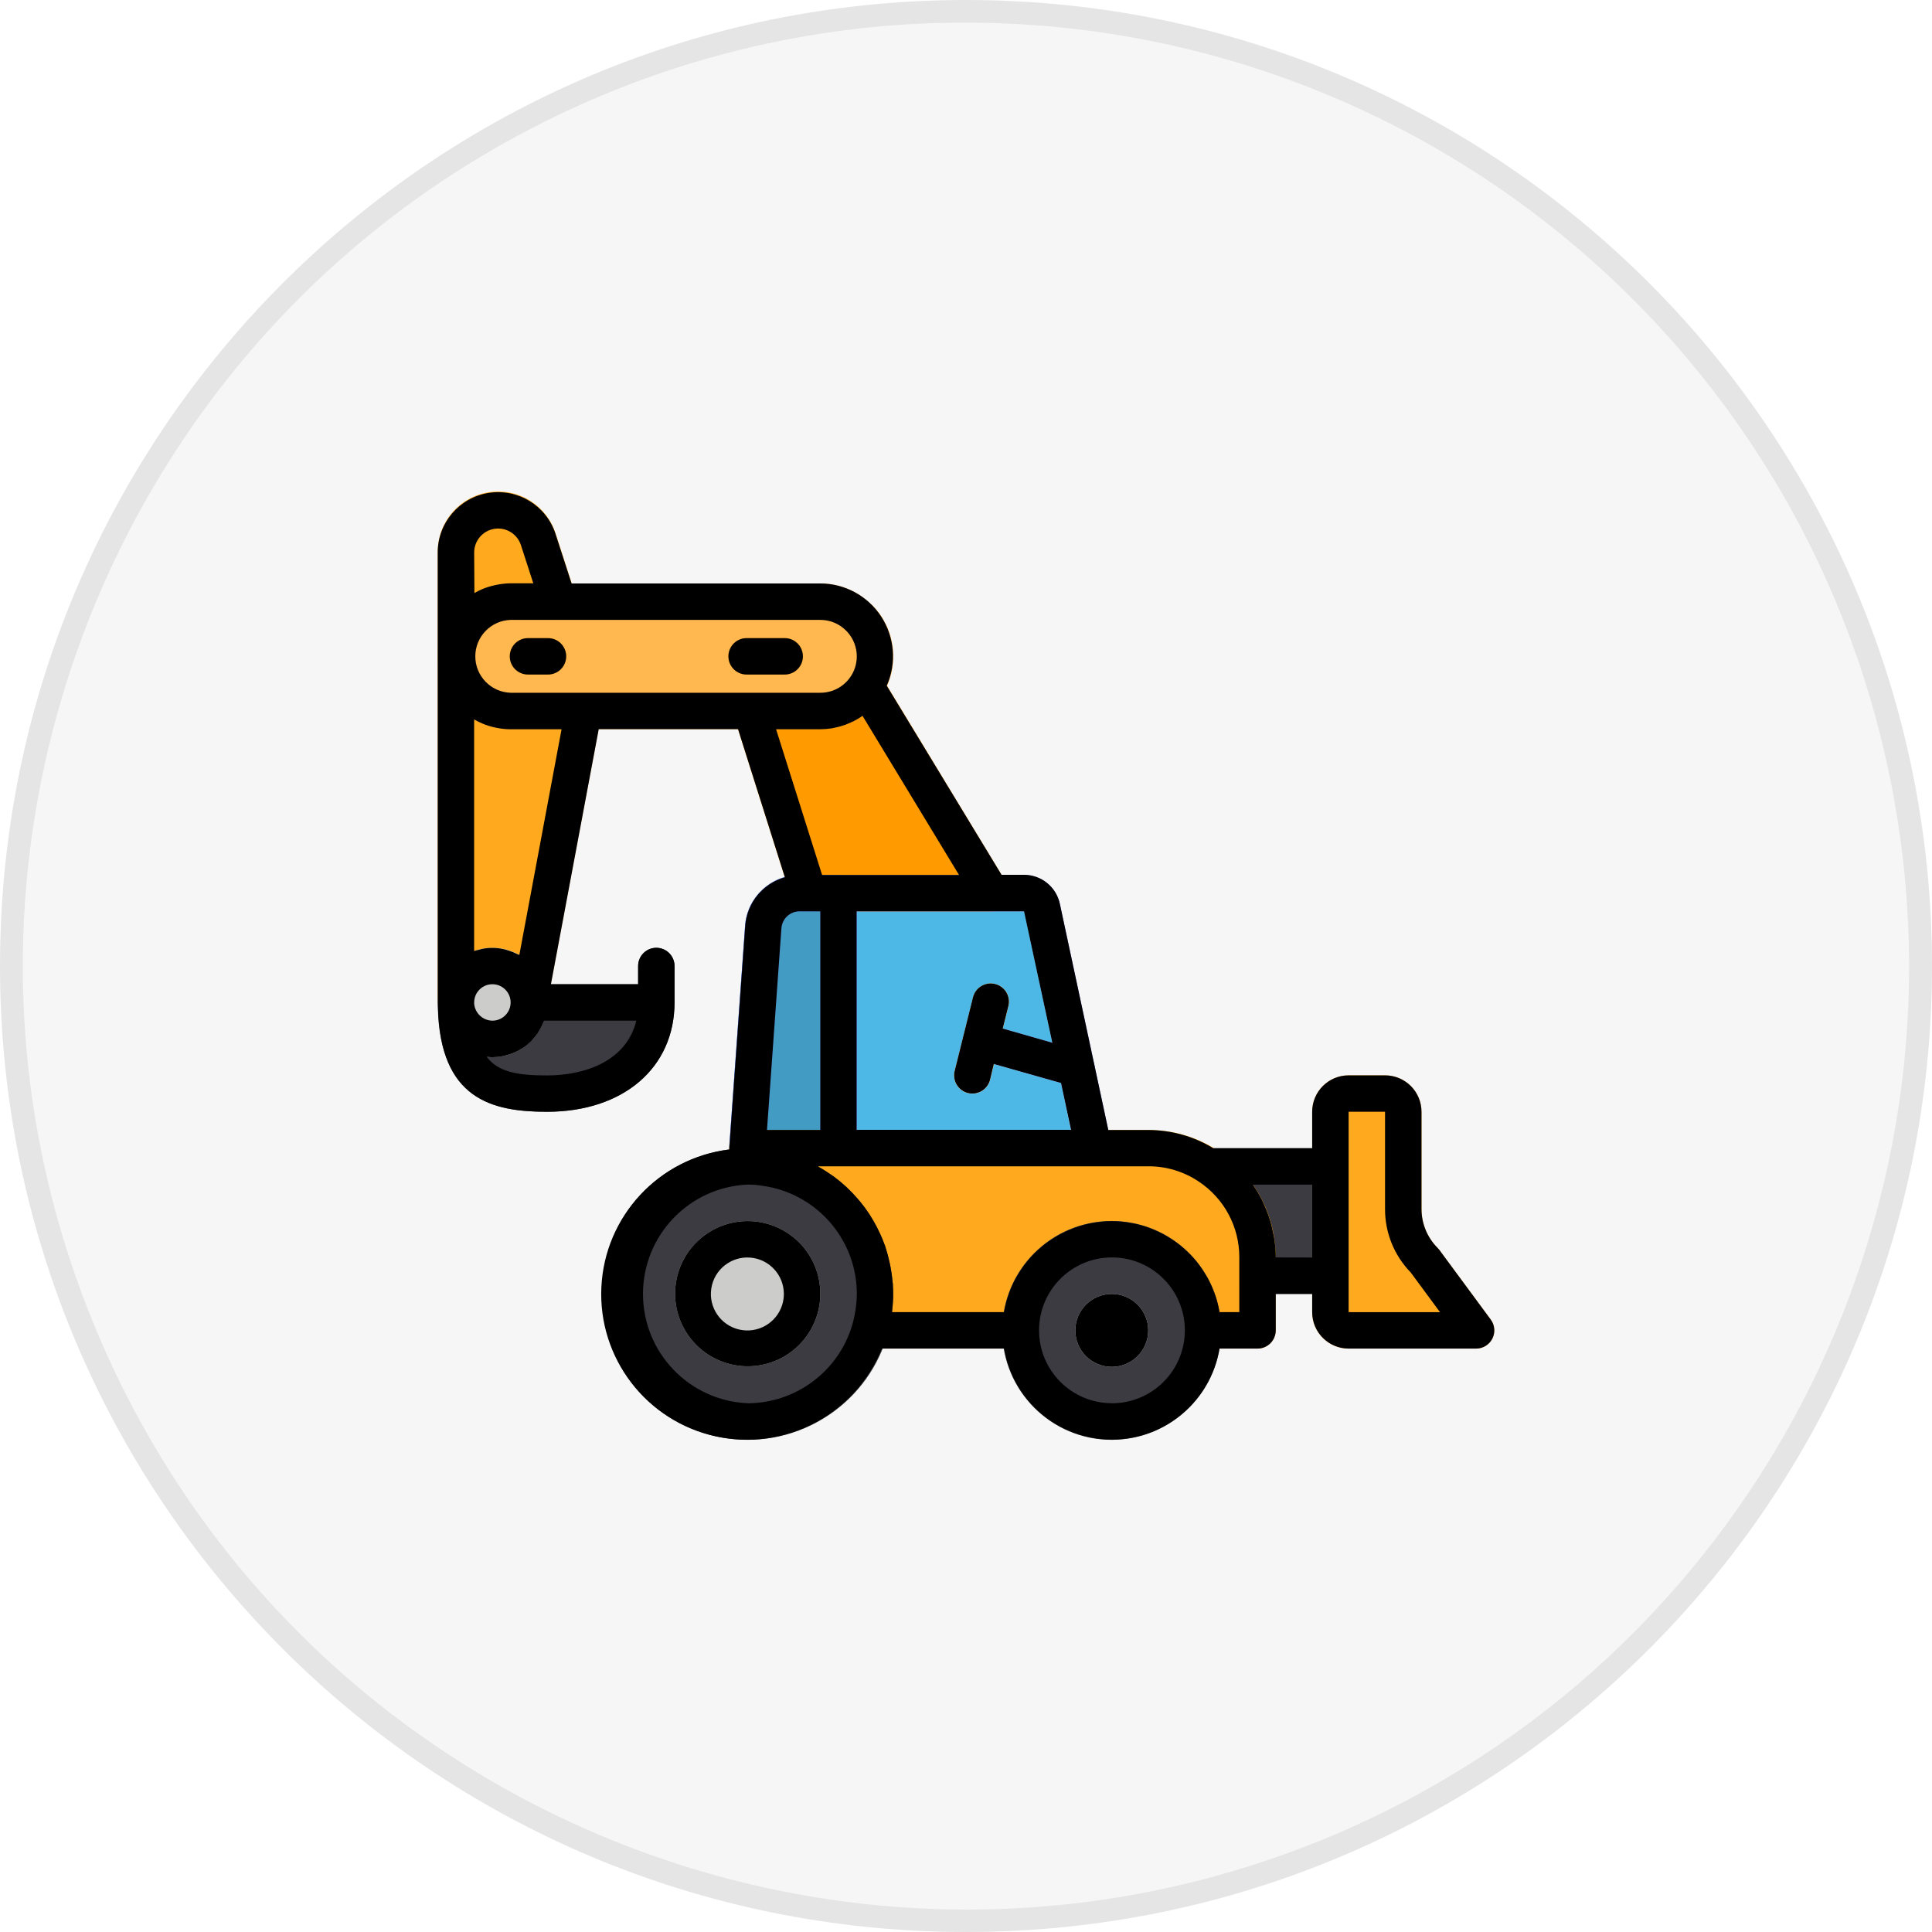
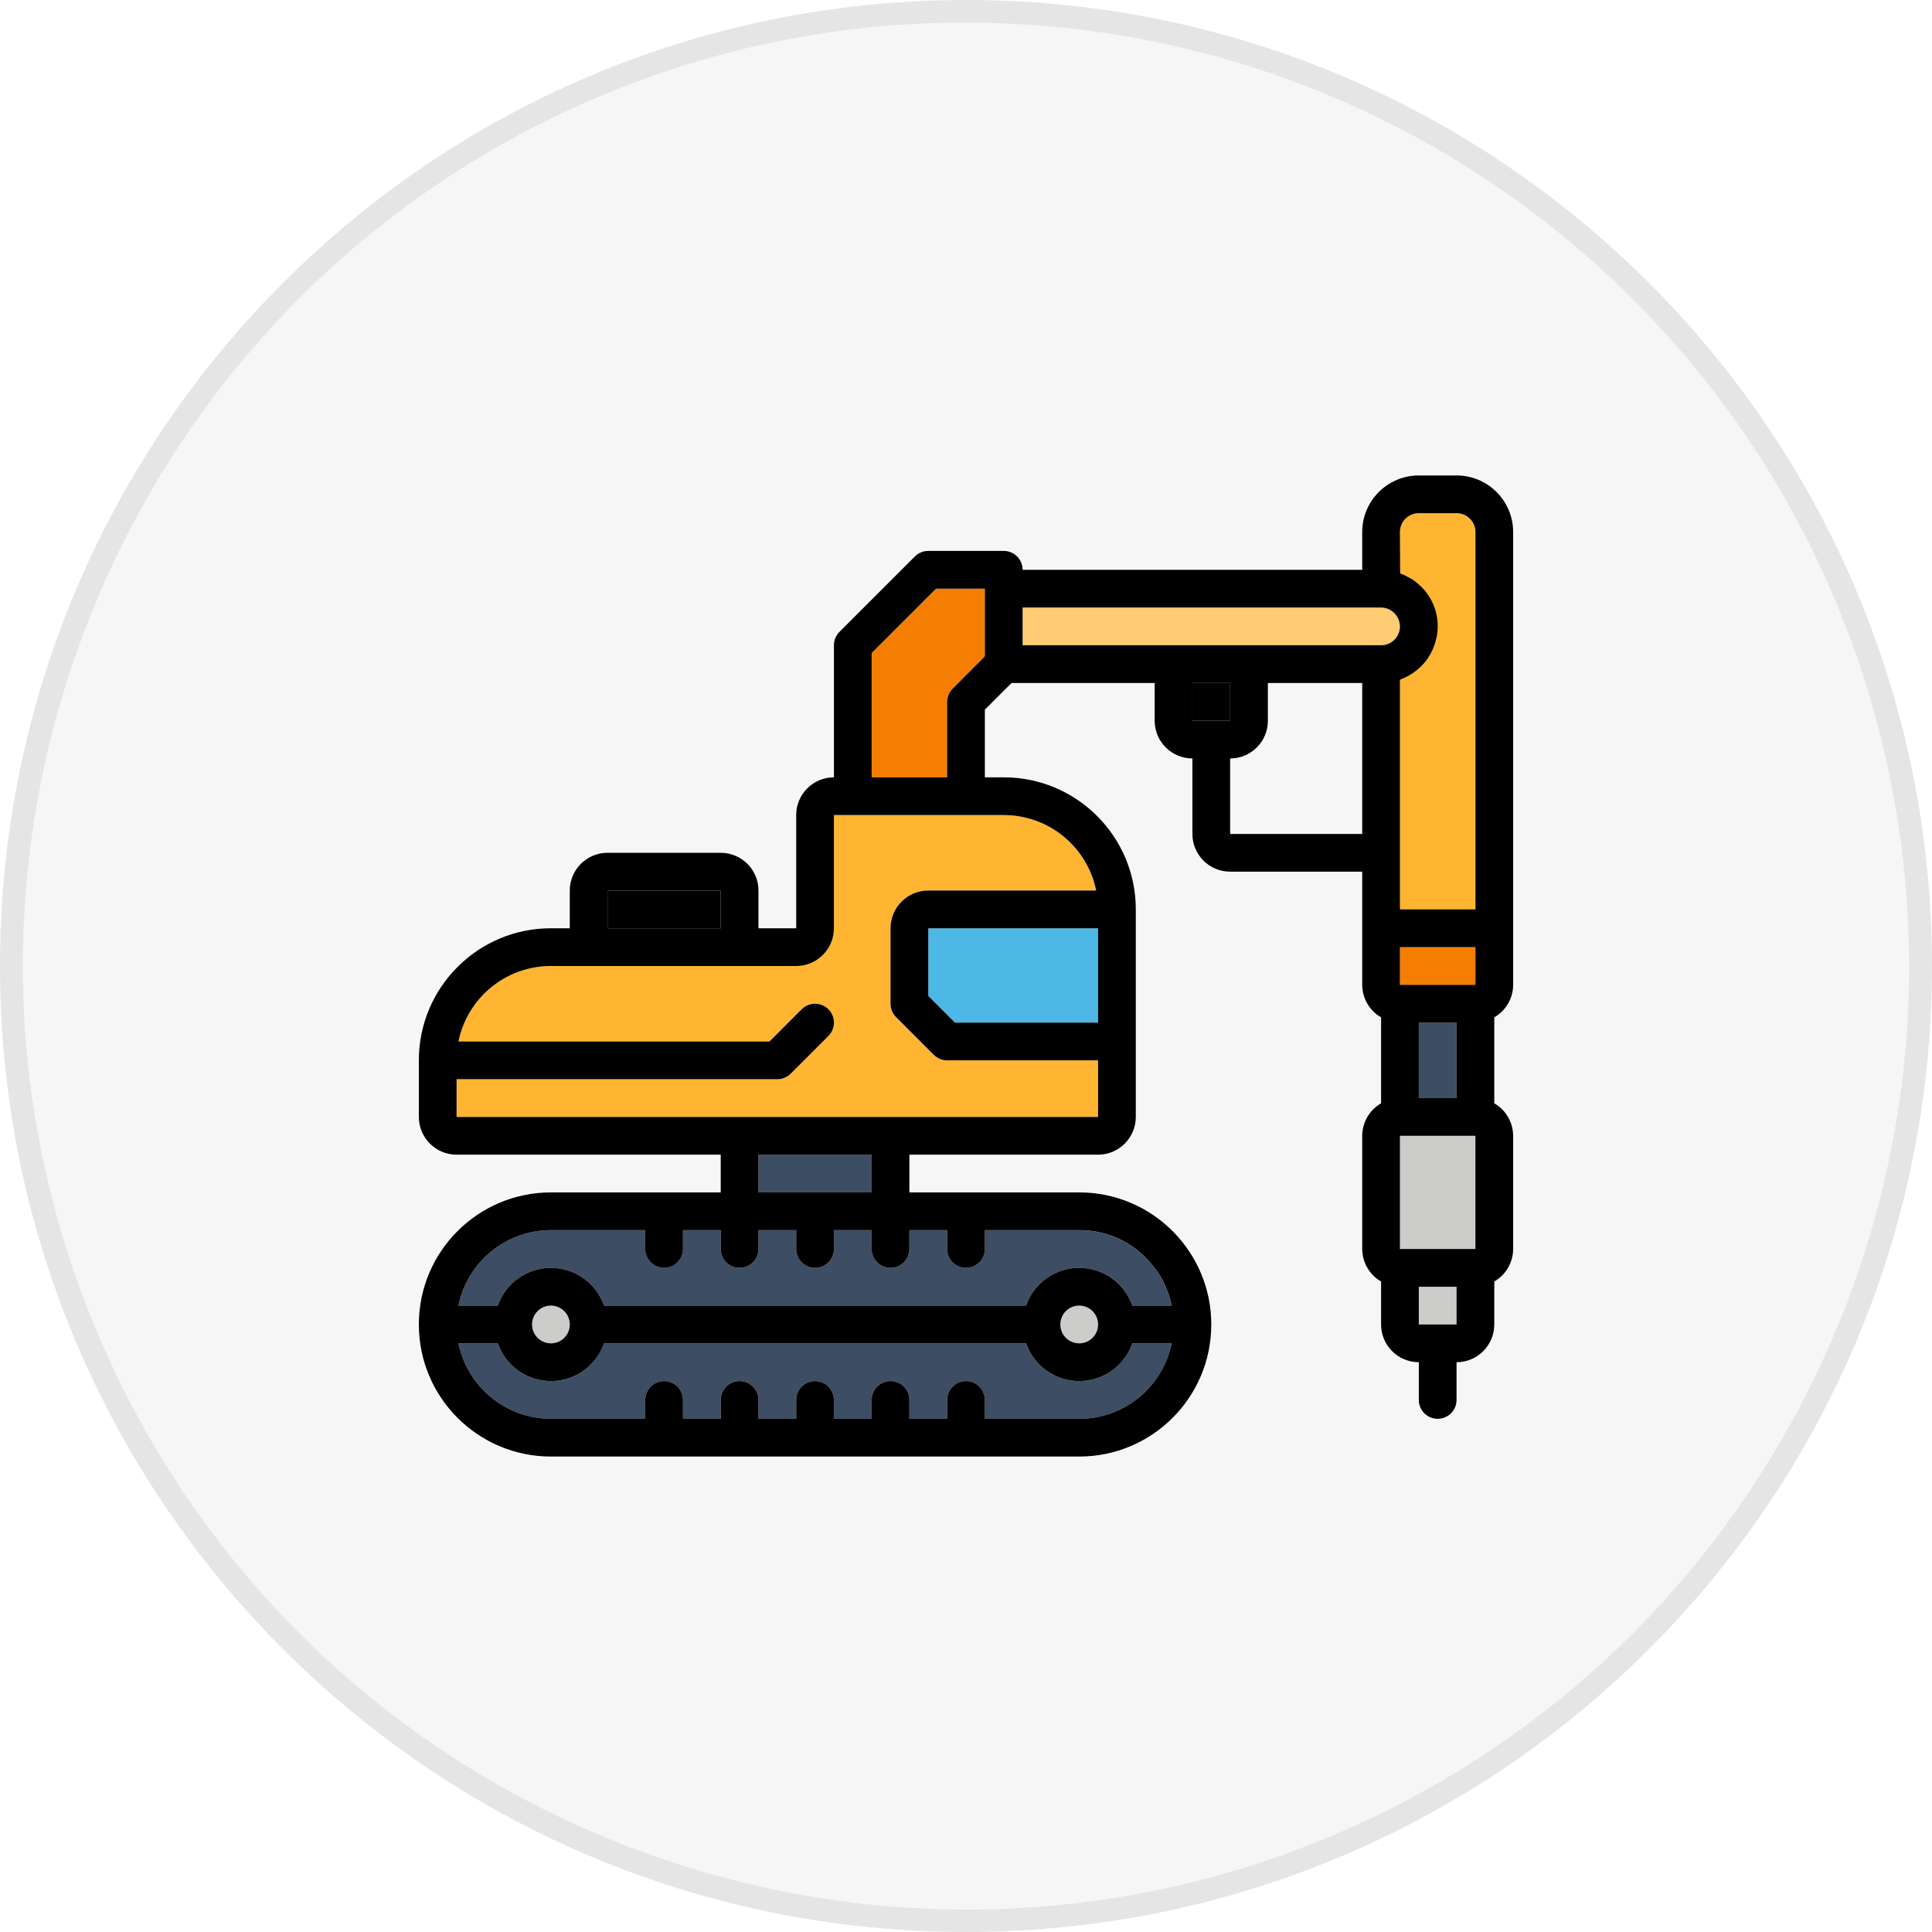
<svg xmlns="http://www.w3.org/2000/svg" viewBox="0 0 512 512">
  <g opacity=".5">
    <path d="m256 509a253 253 0 0 1 -178.9-431.9 253 253 0 0 1 357.8 357.8 251.37 251.37 0 0 1 -178.9 74.1z" fill="#eee" />
    <path d="m256 6a250.07 250.07 0 0 1 97.31 480.36 250.07 250.07 0 0 1 -194.62-460.72 248.53 248.53 0 0 1 97.31-19.64m0-6c-141.38 0-256 114.62-256 256s114.62 256 256 256 256-114.62 256-256-114.62-256-256-256z" fill="#ccc" />
  </g>
-   <path d="m265.73 272.58 13.15 3.76-7.46-34.82h-44.42v57.94h56.8l-2.61-12.46-17.79-5-1 4.19a4.83 4.83 0 0 1 -4.68 3.65 4.63 4.63 0 0 1 -1.17-.14 4.83 4.83 0 0 1 -3.55-5.9l4.83-19.31a4.83 4.83 0 1 1 9.36 2.35z" fill="#4db7e5" />
-   <path d="m173.94 251.18a4.83 4.83 0 0 0 -4.83 4.83v4.83h-29a4.82 4.82 0 0 0 -4.83 4.82 4.83 4.83 0 0 1 -9.63.48 4.83 4.83 0 0 0 -9.63.58c.51 24.53 14.2 27.91 28.92 27.91 20.21 0 33.8-11.64 33.8-29v-9.63a4.83 4.83 0 0 0 -4.8-4.82z" fill="#3c3b41" />
-   <path d="m158.34 185.33a4.83 4.83 0 0 0 -3.71-1.74h-19.32a9.66 9.66 0 0 1 0-19.31h12.69a4.83 4.83 0 0 0 4.6-6.32l-5.31-16.41a16 16 0 0 0 -31.29 4.94v119.17a4.83 4.83 0 0 0 9.66 0 4.83 4.83 0 0 1 9.65 0 4.84 4.84 0 0 0 4.38 4.83h.46a4.83 4.83 0 0 0 4.74-3.94l14.48-77.25a4.8 4.8 0 0 0 -1.03-3.97z" fill="#ffa91f" />
-   <path d="m266.85 234.19-33.21-54.8a4.83 4.83 0 0 0 -4-2.32 5.07 5.07 0 0 0 -4.12 2.15 9.75 9.75 0 0 1 -8.1 4.37h-18.3a4.83 4.83 0 0 0 -4.61 6.27l15.27 48.28a4.82 4.82 0 0 0 4.6 3.38h48.37a4.83 4.83 0 0 0 4.13-7.33z" fill="#ff9a00" />
-   <path d="m285.27 288a5 5 0 0 1 -1.33-.19l-25.34-7.24a4.83 4.83 0 1 1 2.65-9.29l25.35 7.24a4.83 4.83 0 0 1 -1.33 9.48z" fill="#7985eb" />
-   <path d="m257.66 289.8a4.7 4.7 0 0 1 -1.18-.14 4.83 4.83 0 0 1 -3.48-5.86l4.83-19.31a4.83 4.83 0 1 1 9.36 2.35l-4.82 19.31a4.83 4.83 0 0 1 -4.71 3.65z" fill="#ffb74f" />
-   <path d="m352.57 304.29h-32.3a4.82 4.82 0 0 0 -2.66 8.85 24 24 0 0 1 10.82 20.11v4.83a4.83 4.83 0 0 0 4.83 4.83h19.31a4.83 4.83 0 0 0 4.83-4.83v-29a4.82 4.82 0 0 0 -4.83-4.79z" fill="#3c3b41" />
-   <path d="m395.06 349.7-13.66-18.49a6.17 6.17 0 0 0 -.48-.54 14.6 14.6 0 0 1 -4.21-10.24v-25.8a9.65 9.65 0 0 0 -9.66-9.65h-9.65a9.66 9.66 0 0 0 -9.66 9.65v53.11a9.66 9.66 0 0 0 9.66 9.65h33.79a4.82 4.82 0 0 0 3.87-7.69z" fill="#ffa91f" />
-   <path d="m222.22 231.87h-10.33a14.52 14.52 0 0 0 -14.44 13.45l-4.2 58.62a4.83 4.83 0 0 0 4.83 5.17h24.14a4.82 4.82 0 0 0 4.82-4.82v-67.59a4.82 4.82 0 0 0 -4.82-4.83z" fill="#419bc2" />
-   <path d="m280.86 239.5a9.71 9.71 0 0 0 -9.44-7.63h-59.53a14.52 14.52 0 0 0 -14.44 13.45l-4.2 58.62a4.83 4.83 0 0 0 4.83 5.17h91.73a4.83 4.83 0 0 0 4.72-5.83zm-73.78 6.5a4.84 4.84 0 0 1 4.83-4.49h5.48v57.94h-14.13zm20 53.45v-57.93h44.38l12.42 57.94z" fill="#6d76e7" />
-   <path d="m323 305.11a33.23 33.23 0 0 0 -18.68-5.65h-106.24a4.83 4.83 0 0 0 -4.83 4.83v4.82a4.83 4.83 0 0 0 4.83 4.83 22.91 22.91 0 0 1 4.14.34 28.94 28.94 0 0 1 24.78 26.6 3.88 3.88 0 0 0 0 .48 29.08 29.08 0 0 1 -1.15 9.82 4.83 4.83 0 0 0 4.63 6.21h40a4.82 4.82 0 0 0 4.82-4.82 19.32 19.32 0 1 1 38.63 0 4.82 4.82 0 0 0 4.82 4.82h14.49a4.83 4.83 0 0 0 4.83-4.82v-19.32a33.63 33.63 0 0 0 -15.07-28.14z" fill="#ffa91f" />
-   <path d="m231 160.28a19.21 19.21 0 0 0 -13.65-5.66h-82.04a19.31 19.31 0 0 0 0 38.62h82.08a19.3 19.3 0 0 0 13.65-33z" fill="#ffb74f" />
-   <path d="m207.73 178.76h-9.65a4.83 4.83 0 1 1 0-9.65h9.65a4.83 4.83 0 1 1 0 9.65z" fill="#ff9a00" />
-   <path d="m145 178.76h-4.83a4.83 4.83 0 1 1 0-9.65h4.83a4.83 4.83 0 1 1 0 9.65z" fill="#ff9a00" />
-   <path d="m130.49 251.18a14.48 14.48 0 0 0 -14.49 14.48 10 10 0 0 0 .08 1.45 14.48 14.48 0 1 0 14.41-15.93z" fill="#ccccca" />
-   <path d="m236.55 339.78a38.58 38.58 0 0 0 -32.78-35 31.06 31.06 0 0 0 -5.69-.46 38.62 38.62 0 1 0 37 49.81v-.16a38.55 38.55 0 0 0 1.53-13.21 4.36 4.36 0 0 0 -.06-.98z" fill="#3c3b41" />
-   <path d="m323.6 352.57a29 29 0 1 1 -29-29 29 29 0 0 1 29 29z" fill="#3c3b41" />
-   <path d="m304.29 352.57a9.66 9.66 0 1 1 -9.65-9.66 9.65 9.65 0 0 1 9.65 9.66z" fill="#f5f5f5" />
-   <path d="m198.08 323.6a19.24 19.24 0 1 0 13.67 5.63 19.3 19.3 0 0 0 -13.67-5.63z" fill="#ccccca" />
-   <path d="m304.29 352.57a9.66 9.66 0 1 1 -9.65-9.66 9.65 9.65 0 0 1 9.65 9.66z" />
-   <path d="m198.08 323.6a19.24 19.24 0 1 0 13.67 5.63 19.3 19.3 0 0 0 -13.67-5.63zm9.21 22.2a9.67 9.67 0 1 1 .44-2.89 9.66 9.66 0 0 1 -.44 2.89z" />
-   <path d="m381.42 331.21a6.17 6.17 0 0 0 -.48-.54 14.62 14.62 0 0 1 -4.23-10.24v-25.8a9.65 9.65 0 0 0 -9.66-9.65h-9.65a9.66 9.66 0 0 0 -9.66 9.65v9.66h-26.21a33.19 33.19 0 0 0 -17.24-4.83h-10.58l-12.85-60a9.71 9.71 0 0 0 -9.44-7.63h-6l-30.42-50.1a19.3 19.3 0 0 0 -17.63-27.11h-65.9l-4.23-13.06a16 16 0 0 0 -31.24 4.93v119.17a12.63 12.63 0 0 0 .07 1.38c.62 24.21 14.25 27.59 28.9 27.59 20.21 0 33.8-11.64 33.8-29v-9.63a4.83 4.83 0 0 0 -9.66 0v4.83h-23.11l12.67-67.6h36.92l12.41 39.26a14.47 14.47 0 0 0 -10.5 12.83l-4.2 58.62v.17s0 .11 0 .18v.33a38.6 38.6 0 1 0 40.42 52.77h32.38a28.94 28.94 0 0 0 57.07 0h10.09a4.83 4.83 0 0 0 4.83-4.82v-9.66h9.65v4.83a9.66 9.66 0 0 0 9.66 9.65h33.79a4.82 4.82 0 0 0 3.87-7.69zm-102.54-54.87-13.15-3.76 1.44-5.74a4.83 4.83 0 1 0 -9.36-2.35l-4.81 19.31a4.83 4.83 0 0 0 3.52 5.86 4.63 4.63 0 0 0 1.17.14 4.83 4.83 0 0 0 4.68-3.65l1-4.19 17.82 5.04 2.65 12.42h-56.84v-57.9h44.38zm-54.67-109.23a9.64 9.64 0 0 1 -6.82 16.48h-82.08a9.66 9.66 0 0 1 0-19.31h82.08a9.54 9.54 0 0 1 6.82 2.83zm-98.55-20.62a6.35 6.35 0 0 1 12.4-2l3.27 10.09h-6a19.15 19.15 0 0 0 -3.46.35c-.28.05-.55.1-.81.17a18.92 18.92 0 0 0 -3.21 1l-.13.06a19.4 19.4 0 0 0 -2 1zm0 119.52v-.35a4.83 4.83 0 1 1 4.83 4.83 4.92 4.92 0 0 1 -4.83-4.49zm19.34 18.99c-7.87 0-13-.9-16-4.92.51.06 1 .08 1.56.09a14.9 14.9 0 0 0 2.66-.27c.27-.05.52-.13.79-.2a13.45 13.45 0 0 0 1.74-.54c.27-.11.54-.21.8-.33a14.41 14.41 0 0 0 1.64-.89c.2-.13.41-.24.6-.37a14.13 14.13 0 0 0 1.93-1.6c.11-.11.19-.23.29-.33a14.77 14.77 0 0 0 1.34-1.62c.16-.23.3-.48.45-.7a15.47 15.47 0 0 0 .84-1.55c.12-.27.25-.52.35-.79s.15-.31.21-.49h24.43c-2.56 10.58-13.42 14.51-23.63 14.51zm-7.37-31.93c-.18-.1-.38-.14-.56-.23a14.4 14.4 0 0 0 -2.19-.9l-1-.3a13.46 13.46 0 0 0 -6.12-.17c-.29.06-.56.15-.84.22-.43.11-.86.19-1.27.33v-61.36a19.12 19.12 0 0 0 2.27 1.12 18.53 18.53 0 0 0 3.18 1l.82.16a19.26 19.26 0 0 0 3.38.33h13.52zm79.79-59.81a19.47 19.47 0 0 0 2.75-.21c.29 0 .56-.11.85-.16a18.75 18.75 0 0 0 1.83-.44c.31-.09.62-.18.92-.29.58-.21 1.16-.44 1.73-.71.26-.12.53-.23.79-.36a17.84 17.84 0 0 0 2.29-1.38l25.58 42.18h-36.29l-12.2-38.63zm-10.34 52.74a4.84 4.84 0 0 1 4.83-4.49h5.48v57.94h-14.13zm-9 125.87a29 29 0 0 1 0-57.94 23 23 0 0 1 4.14.34 28.94 28.94 0 0 1 24.78 26.61 3.88 3.88 0 0 0 0 .48 11.64 11.64 0 0 1 .07 1.56 31.76 31.76 0 0 1 -1.2 8.16 29 29 0 0 1 -27.79 20.8zm96.56 0a19.32 19.32 0 1 1 19.36-19.3 19.32 19.32 0 0 1 -19.36 19.31zm33.79-24.14h-5.23a1.77 1.77 0 0 0 -.08-.31 28.31 28.31 0 0 0 -1.13-4.32c-.09-.24-.17-.48-.27-.71a28.11 28.11 0 0 0 -1.85-4c-.1-.17-.21-.33-.31-.48a28.93 28.93 0 0 0 -2.62-3.78l-.06-.06a27.63 27.63 0 0 0 -3.22-3.27l-.36-.33a29.41 29.41 0 0 0 -3.6-2.57l-.62-.38a29.19 29.19 0 0 0 -3.95-1.89l-.71-.27a29.81 29.81 0 0 0 -4.35-1.2c-.19 0-.39-.06-.58-.09a26.91 26.91 0 0 0 -9.72 0c-.19 0-.39.05-.58.09a29.34 29.34 0 0 0 -4.34 1.2l-.72.27a29.19 29.19 0 0 0 -3.95 1.89l-.62.38a29.41 29.41 0 0 0 -3.6 2.57l-.36.33a27.63 27.63 0 0 0 -3.22 3.27l-.05.06a28.06 28.06 0 0 0 -2.63 3.78c-.1.17-.21.33-.31.48a28.11 28.11 0 0 0 -1.85 4c-.09.24-.18.48-.26.71a29.55 29.55 0 0 0 -1.14 4.32 1.77 1.77 0 0 1 -.08.31h-29.67a4.71 4.71 0 0 1 .05-.54c0-.4.08-.77.12-1.16.06-.8.12-1.57.14-2.28v-.92a18.18 18.18 0 0 0 -.07-2v-.06a5.11 5.11 0 0 0 -.08-1 41.41 41.41 0 0 0 -.62-4.31c-.07-.37-.16-.73-.24-1.1a38.27 38.27 0 0 0 -1-3.77c-.05-.12-.07-.25-.11-.37a36.26 36.26 0 0 0 -1.63-3.86c-.15-.33-.31-.65-.48-1-.56-1.09-1.16-2.15-1.81-3.18-.11-.17-.2-.34-.31-.5a40.66 40.66 0 0 0 -2.48-3.34c-.21-.26-.44-.51-.66-.76-.78-.9-1.6-1.77-2.46-2.59l-.52-.51a38.17 38.17 0 0 0 -3.19-2.64c-.26-.19-.53-.36-.79-.54-1-.68-1.93-1.31-3-1.9-.17-.09-.32-.22-.48-.32h87.52a23.76 23.76 0 0 1 13.32 4 24 24 0 0 1 10.82 20.11zm9.66-14.49a34.7 34.7 0 0 0 -.37-4.77c-.07-.49-.18-1-.27-1.45-.21-1.09-.45-2.15-.75-3.21-.16-.52-.32-1-.49-1.56-.35-1-.76-2-1.21-3-.2-.45-.39-.9-.62-1.34a33.16 33.16 0 0 0 -2.12-3.59c-.08-.12-.13-.26-.21-.37h15.69v19.31zm19.31 14.49v-53.1h9.65v25.8a24 24 0 0 0 6.81 16.79l7.76 10.52z" />
-   <path d="m198.08 178.76h9.65a4.83 4.83 0 1 0 0-9.65h-9.65a4.83 4.83 0 1 0 0 9.65z" />
-   <path d="m140.14 169.11a4.83 4.83 0 1 0 0 9.65h4.86a4.83 4.83 0 1 0 0-9.65z" />
+   <circle cx="286" cy="351" fill="#ccccca" r="5" />
+   <path d="m300.08 346h10.42a25.08 25.08 0 0 0 -24.5-20h-25v5a5 5 0 0 1 -10 0v-5h-10v5a5 5 0 0 1 -10 0v-5h-10v5a5 5 0 0 1 -10 0v-5h-10v5a5 5 0 0 1 -10 0v-5h-10v5a5 5 0 0 1 -10 0v-5h-25a25 25 0 0 0 -24.5 20h10.42a14.91 14.91 0 0 1 28.16 0h111.84a14.91 14.91 0 0 1 28.16 0z" fill="#3d4d63" />
+   <circle cx="146" cy="351" fill="#ccccca" r="5" />
+   <path d="m251 186a5 5 0 0 1 1.46-3.54l8.54-8.53v-17.93h-12.93l-17.07 17.07v32.93h20z" fill="#f57e00" />
+   <path d="m201 306h30v10h-30z" fill="#3d4d63" />
+   <path d="m286 376a25 25 0 0 0 24.5-20h-10.42a14.91 14.91 0 0 1 -28.16 0h-111.84a14.91 14.91 0 0 1 -28.16 0h-10.42a25.07 25.07 0 0 0 24.5 20h25v-5a5 5 0 0 1 10 0v5h10v-5a5 5 0 0 1 10 0v5h10v-5a5 5 0 0 1 10 0v5h10v-5a5 5 0 0 1 10 0v5h10v-5a5 5 0 0 1 10 0v5z" fill="#3d4d63" />
+   <path d="m161 236h30v10h-30z" />
+   <path d="m209.54 284.54a5 5 0 0 1 -3.54 1.46h-85v10h170v-15h-40a5 5 0 0 1 -3.54-1.46l-10-10a5 5 0 0 1 -1.46-3.54v-20a10 10 0 0 1 10-10h44.5a25 25 0 0 0 -24.5-20h-45v30a10 10 0 0 1 -10 10h-65a25 25 0 0 0 -24.5 20h82.43l8.53-8.54a5 5 0 0 1 7.08 7.08z" fill="#ffb531" />
+   <path d="m376 341h10v10h-10z" fill="#ccccca" />
+   <path d="m371 251h20v10h-20z" fill="#f57e00" />
+   <path d="m386 136h-10a5 5 0 0 0 -5 5v10.88c.12.05.23.13.35.17a14.67 14.67 0 0 1 1.87.91c.31.17.63.31.92.5a15.33 15.33 0 0 1 2.26 1.83c.06.06.13.09.19.16a14.65 14.65 0 0 1 4.08 13.29c0 .28-.13.55-.19.82a14.45 14.45 0 0 1 -.57 1.8c-.11.28-.22.56-.34.84a15.33 15.33 0 0 1 -.92 1.69c-.13.2-.24.42-.38.62a14 14 0 0 1 -1.67 2c-.1.11-.23.2-.34.3a13.75 13.75 0 0 1 -1.67 1.38 7.61 7.61 0 0 1 -.73.47 13.73 13.73 0 0 1 -1.6.87c-.28.13-.54.26-.82.37s-.33.15-.5.22v60.88h20v-100a5 5 0 0 0 -4.94-5z" fill="#ffb531" />
+   <path d="m246 263.93 7.07 7.07h37.93v-25h-45z" fill="#4db7e5" />
+   <path d="m376 271h10v20h-10z" fill="#3d4d63" />
+   <path d="m371 301h20v30h-20z" fill="#ccccca" />
+   <path d="m316 181h10v10h-10z" />
+   <path d="m371 166a5.07 5.07 0 0 0 -5-5h-95v10h95a5 5 0 0 0 5-5z" fill="#ffcb73" />
+   <path d="m386 126h-10a15 15 0 0 0 -15 15v10h-90a5 5 0 0 0 -5-5h-20a5 5 0 0 0 -3.54 1.46l-20 20a5 5 0 0 0 -1.46 3.54v35a10 10 0 0 0 -10 10v30h-10v-10a10 10 0 0 0 -10-10h-30a10 10 0 0 0 -10 10v10h-5a35 35 0 0 0 -35 35v15a10 10 0 0 0 10 10h70v10h-45a35 35 0 0 0 0 70h140a35 35 0 0 0 0-70h-45v-10h50a10 10 0 0 0 10-10v-55a35 35 0 0 0 -35-35h-5v-17.93l7.07-7.07h37.93v10a10 10 0 0 0 10 10v20a10 10 0 0 0 10 10h35v30a10 10 0 0 0 5 8.61v22.78a10 10 0 0 0 -5 8.61v30a10 10 0 0 0 5 8.61v11.39a10 10 0 0 0 10 10v10a5 5 0 0 0 10 0v-10a10 10 0 0 0 10-10v-11.39a10 10 0 0 0 5-8.61v-30a10 10 0 0 0 -5-8.61v-22.78a10 10 0 0 0 5-8.61v-120a15 15 0 0 0 -15-15zm-15 15a5 5 0 0 1 5-5h10a5 5 0 0 1 5 5v100h-20v-60.85c.17-.07.32-.16.5-.22s.54-.24.82-.37a13.73 13.73 0 0 0 1.6-.87 7.61 7.61 0 0 0 .73-.47 13.75 13.75 0 0 0 1.67-1.38c.11-.1.24-.19.34-.3a14 14 0 0 0 1.67-2c.14-.2.25-.42.38-.62a15.33 15.33 0 0 0 .92-1.69c.12-.28.23-.56.34-.84a14.45 14.45 0 0 0 .57-1.8c.06-.27.15-.54.19-.82a14.65 14.65 0 0 0 -4.08-13.29c-.06-.07-.13-.1-.19-.16a15.33 15.33 0 0 0 -2.26-1.83c-.29-.19-.61-.33-.92-.5a14.67 14.67 0 0 0 -1.87-.91c-.12 0-.23-.12-.35-.17zm20 120h-20v-10h20zm0 70h-20v-30h20zm-5-40h-10v-20h10zm-225-55h30v10h-30zm125 140h-25v-5a5 5 0 0 0 -10 0v5h-10v-5a5 5 0 0 0 -10 0v5h-10v-5a5 5 0 0 0 -10 0v5h-10v-5a5 5 0 0 0 -10 0v5h-10v-5a5 5 0 0 0 -10 0v5h-25a25.07 25.07 0 0 1 -24.5-20h10.42a14.91 14.91 0 0 0 28.16 0h111.84a14.91 14.91 0 0 0 28.16 0h10.42a25 25 0 0 1 -24.5 20zm-145-25a5 5 0 1 1 5 5 5 5 0 0 1 -5-5zm140 0a5 5 0 1 1 5 5 5 5 0 0 1 -5-5zm22.68-17.65a24.58 24.58 0 0 1 6.82 12.65h-10.42a14.91 14.91 0 0 0 -28.16 0h-111.84a14.91 14.91 0 0 0 -28.16 0h-10.42a25 25 0 0 1 24.5-20h25v5a5 5 0 0 0 10 0v-5h10v5a5 5 0 0 0 10 0v-5h10v5a5 5 0 0 0 10 0v-5h10v5a5 5 0 0 0 10 0v-5h10v5a5 5 0 0 0 10 0v-5h25a24.67 24.67 0 0 1 17.68 7.35zm-72.68-17.35h-30v-10h30zm60-45h-37.93l-7.07-7.07v-17.93h45zm-.5-35h-44.5a10 10 0 0 0 -10 10v20a5 5 0 0 0 1.46 3.54l10 10a5 5 0 0 0 3.54 1.46h40v15h-170v-10h85a5 5 0 0 0 3.54-1.46l10-10a5 5 0 0 0 -7.08-7.08l-8.53 8.54h-82.43a25 25 0 0 1 24.5-20h65a10 10 0 0 0 10-10v-30h45a25 25 0 0 1 24.5 20zm-38-53.54a5 5 0 0 0 -1.5 3.54v20h-20v-32.93l17.07-17.07h12.93v17.93zm18.5-21.46h95a5.07 5.07 0 0 1 5 5 5 5 0 0 1 -5 5h-95zm55 20v10h-10v-10zm0 40v-20a10 10 0 0 0 10-10v-10h25v40zm60 130h-10v-10h10z" />
</svg>
